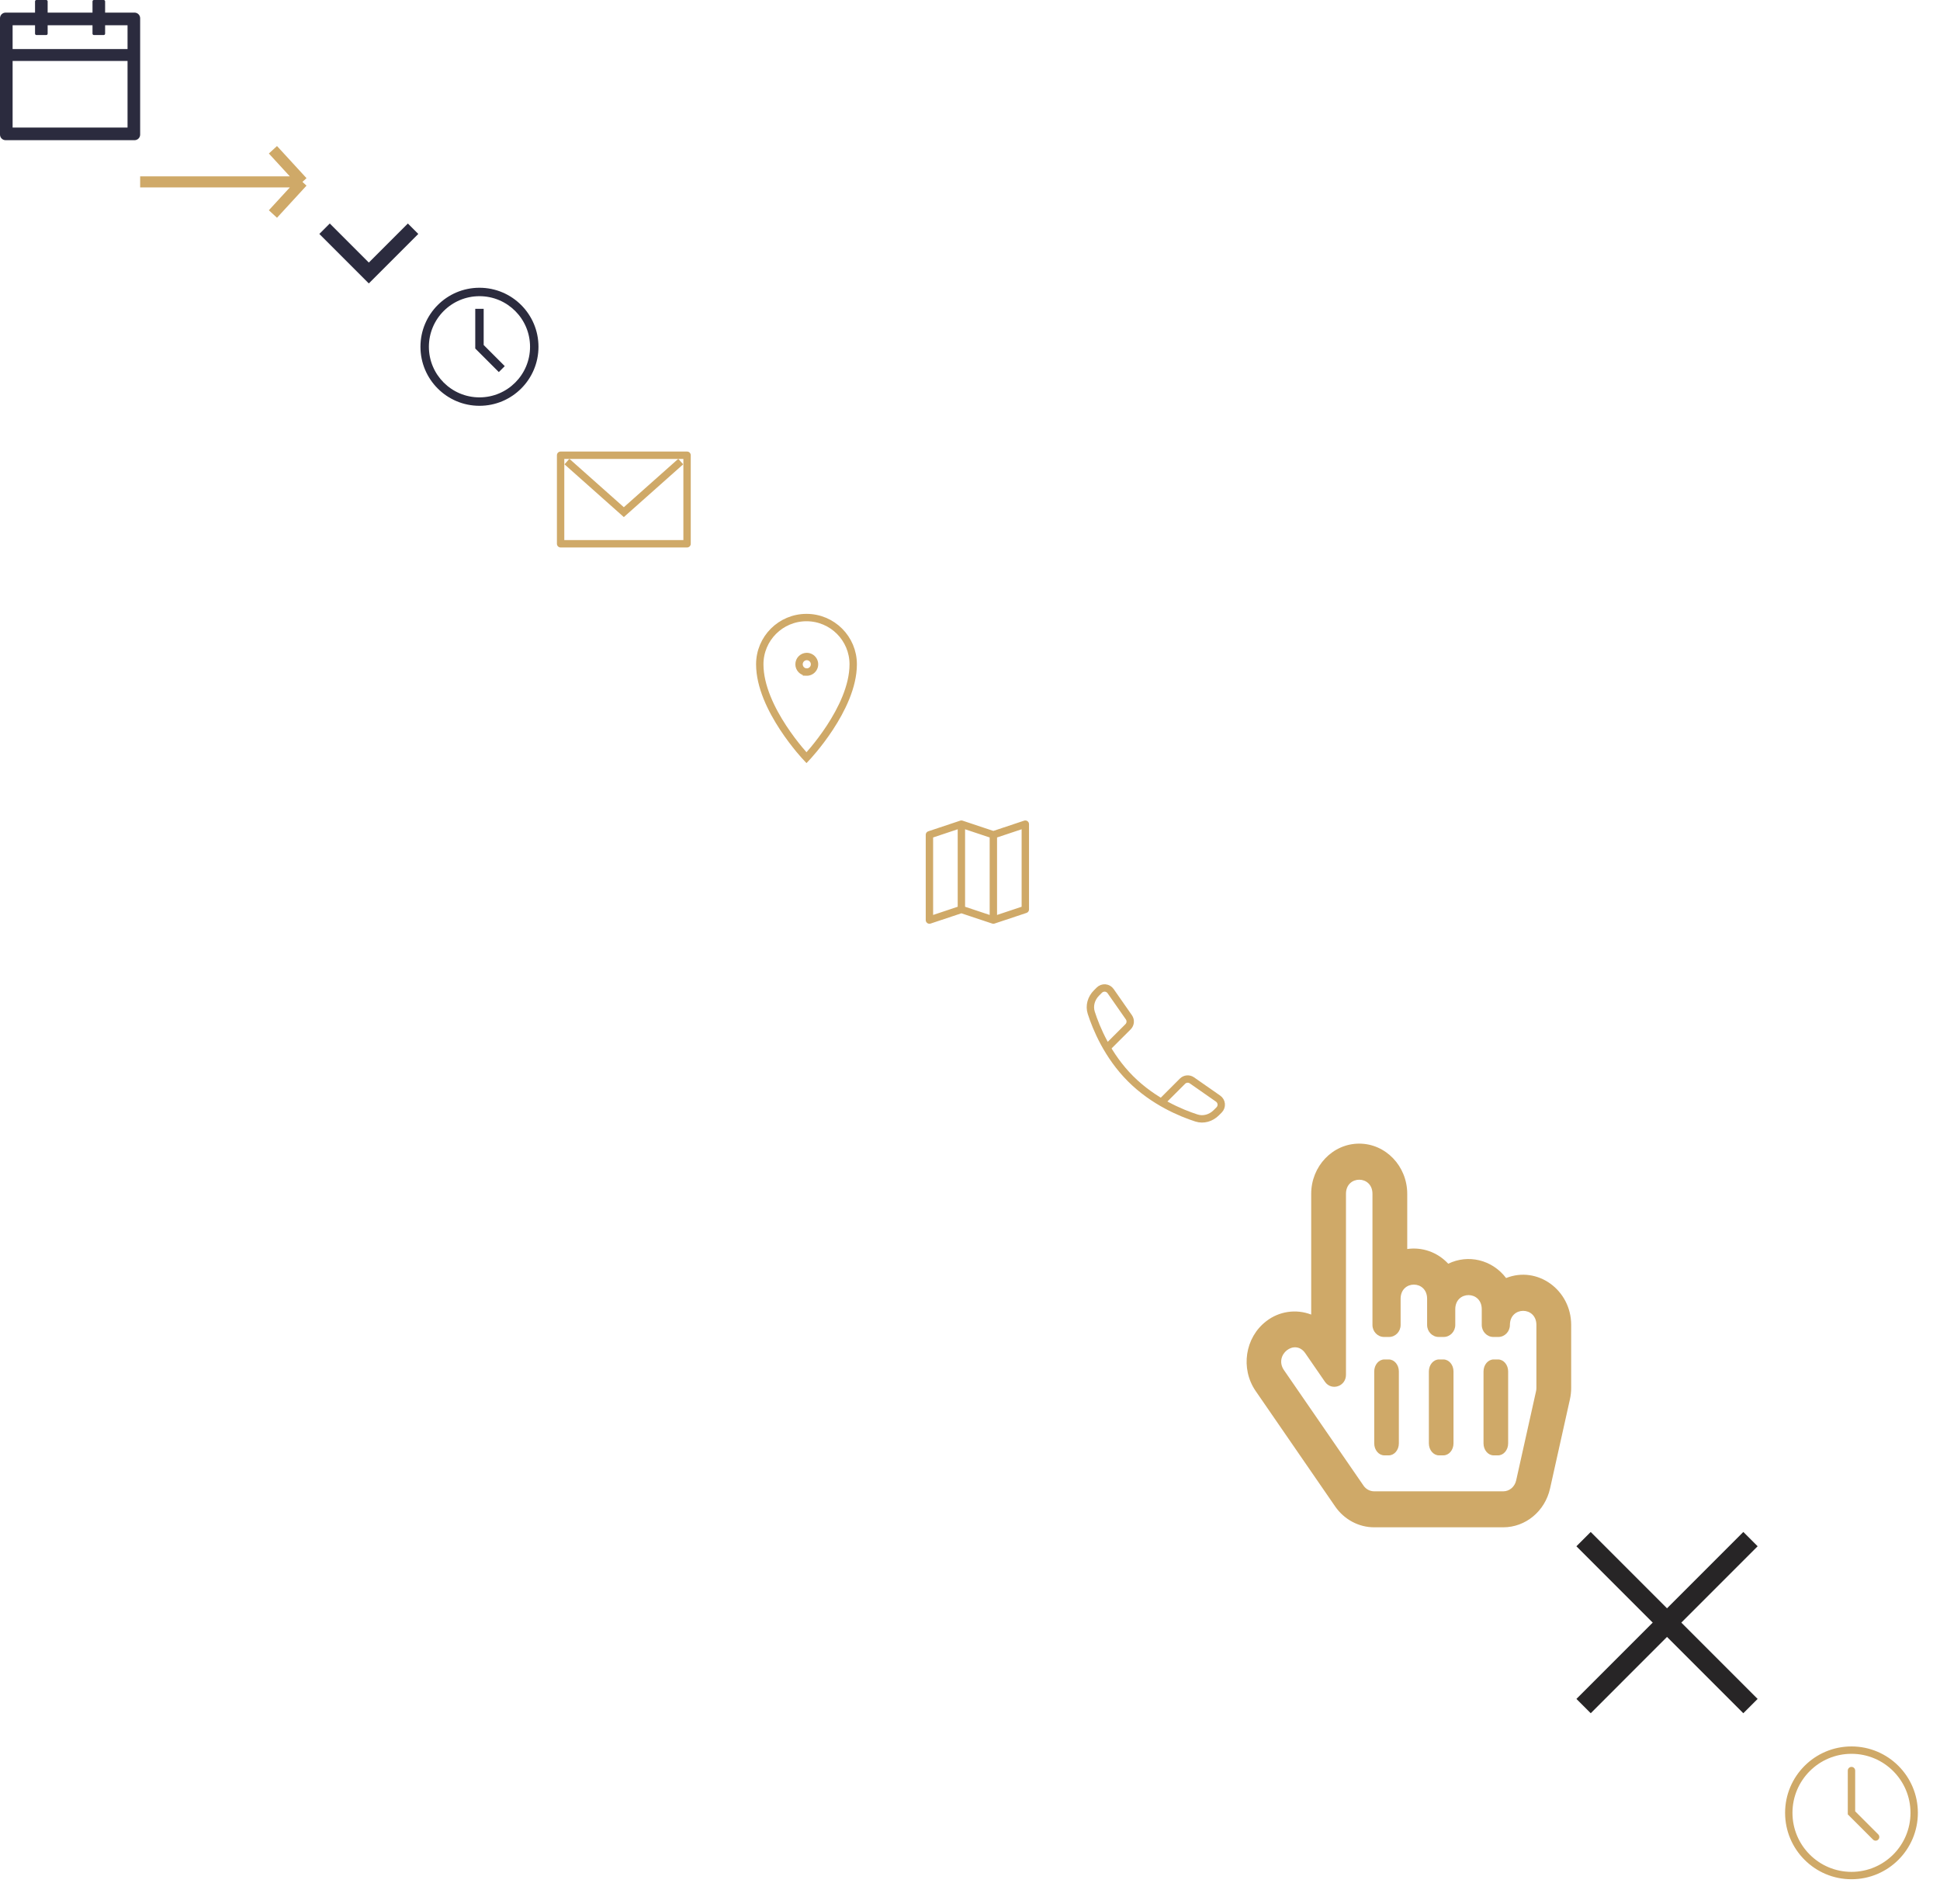
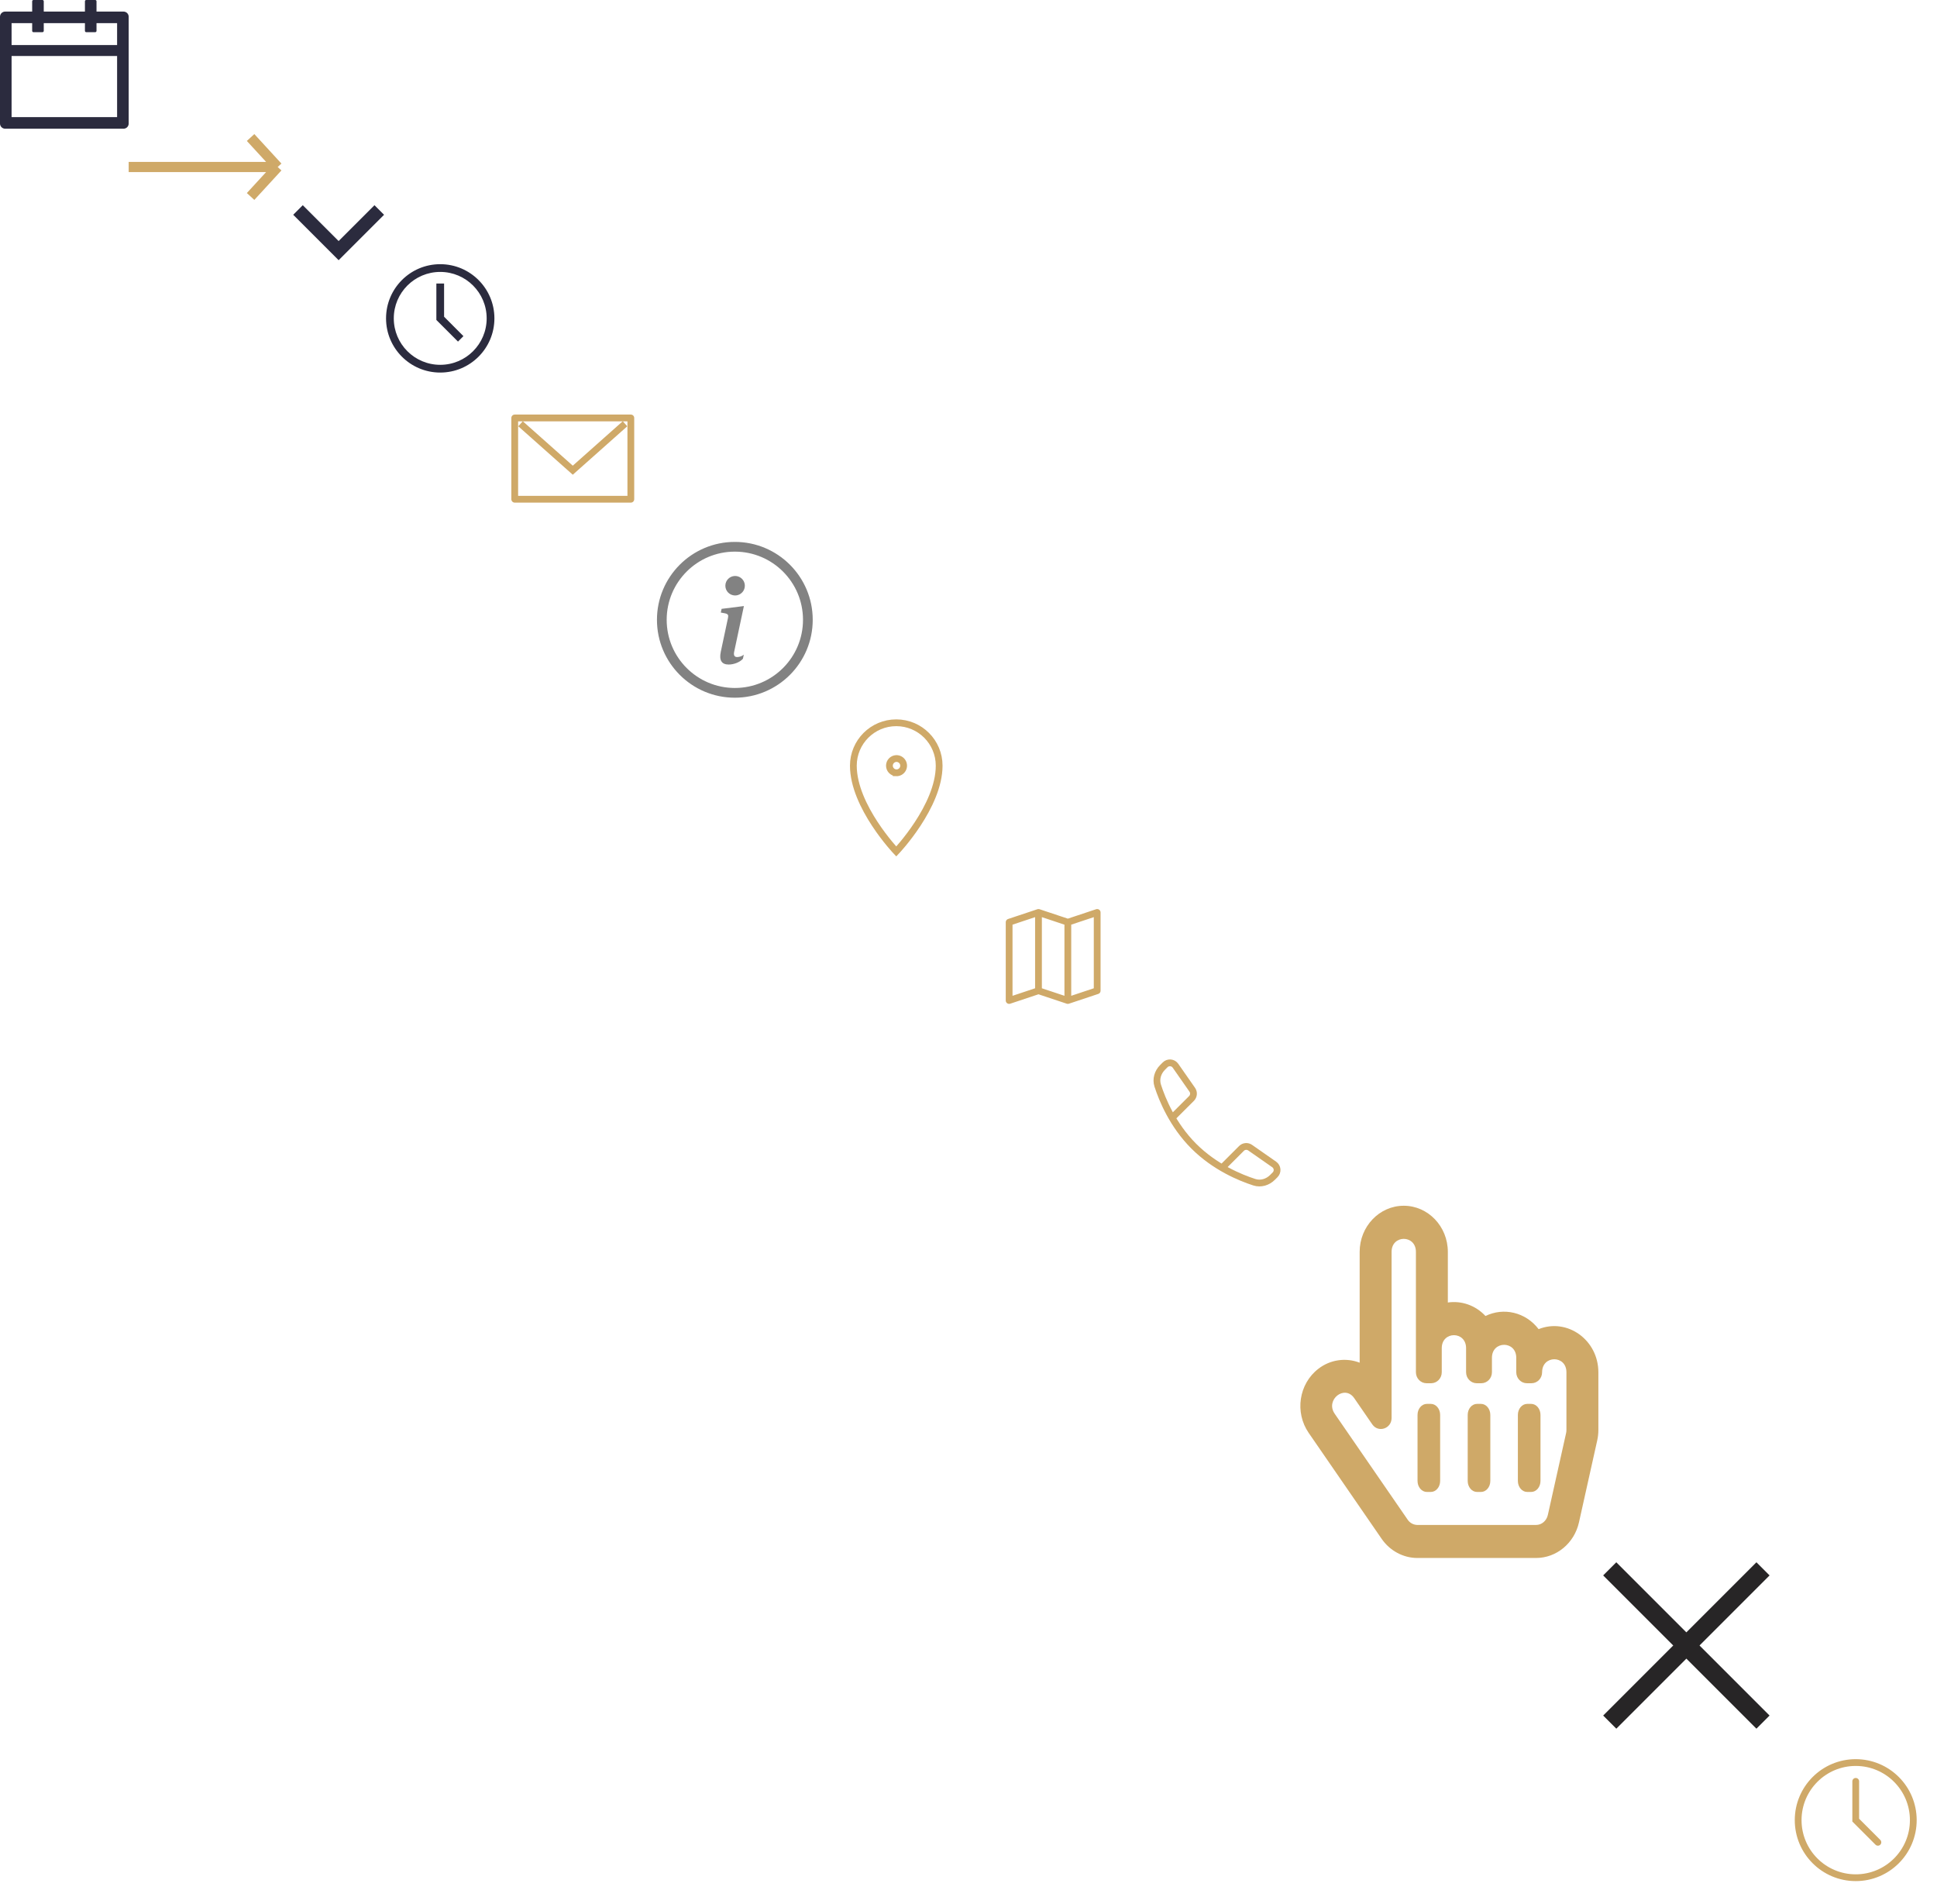
- <svg xmlns="http://www.w3.org/2000/svg" width="263" height="258" viewBox="0 0 263 258">
+ <svg xmlns="http://www.w3.org/2000/svg" width="286" height="281" viewBox="0 0 286 281">
  <svg width="19" height="19" fill="none" viewBox="0 0 19 19" id="archive">
    <path d="M18.24 1.71h-3.99V.19a.19.19 0 00-.19-.19h-1.33a.19.19 0 00-.19.19v1.52H6.46V.19A.19.19 0 006.27 0H4.94a.19.19 0 00-.19.19v1.52H.76a.76.76 0 00-.76.76v15.77c0 .42.34.76.76.76h17.48c.42 0 .76-.34.76-.76V2.47a.76.76 0 00-.76-.76zm-.95 15.58H1.71V8.265h15.58v9.025zM1.71 6.65V3.42h3.04v1.14c0 .105.085.19.19.19h1.33a.19.19 0 00.19-.19V3.42h6.08v1.14c0 .105.086.19.19.19h1.33a.19.19 0 00.19-.19V3.42h3.04v3.23H1.71z" fill="#2B2B3E" />
  </svg>
  <svg width="24" height="11" fill="none" viewBox="0 0 24 11" id="arrow-right" x="19" y="19">
    <path d="M0 5.653h22m0 0L18 1.3m4 4.353l-4 4.353" stroke="#CFA968" stroke-width="1.5" />
  </svg>
  <svg width="14" height="9" fill="none" viewBox="0 0 14 9" id="carret-down" x="43" y="30">
    <path d="M1 1l6 6 6-6" stroke="#2B2B3E" stroke-width="2" />
  </svg>
  <svg width="16" height="16" fill="none" viewBox="0 0 16 16" id="clocks" x="57" y="39">
    <path d="M8 16A8 8 0 118 0a8 8 0 010 16zM8 1.143a6.857 6.857 0 100 13.714A6.857 6.857 0 008 1.143z" fill="#2B2B3E" />
    <path d="M10.623 11.428L7.429 8.235V2.857H8.57V7.76l2.857 2.863-.805.806z" fill="#2B2B3E" />
  </svg>
  <svg width="24" height="25" fill="none" viewBox="0 0 24 25" id="email" x="73" y="55">
    <path d="M3.857 7.557l7.714 6.857 7.715-6.857" stroke="#CFA968" />
    <path stroke="#CFA968" stroke-linecap="round" stroke-linejoin="round" d="M3 6.7h17.143v12H3z" />
  </svg>
-   <svg width="24" height="25" fill="none" viewBox="0 0 24 25" id="location" x="97" y="80">
+   <svg width="23" height="23" fill="none" viewBox="0 0 23 23" id="info" x="97" y="80">
+     <path fill-rule="evenodd" clip-rule="evenodd" d="M11.5 21.563a10.063 10.063 0 100-20.127 10.063 10.063 0 000 20.127zm0 1.437a11.5 11.5 0 100-23 11.5 11.5 0 000 23z" fill="#828282" />
+     <path d="M12.837 9.47l-3.292.413-.118.546.647.12c.423.1.506.252.414.674l-1.06 4.985c-.28 1.29.15 1.896 1.16 1.896.784 0 1.694-.362 2.107-.86l.126-.598c-.287.253-.707.354-.986.354-.395 0-.54-.278-.437-.766l1.439-6.764zM11.5 7.906a1.438 1.438 0 100-2.875 1.438 1.438 0 000 2.875z" fill="#828282" />
+   </svg>
+   <svg width="24" height="25" fill="none" viewBox="0 0 24 25" id="location" x="120" y="103">
    <path clip-rule="evenodd" d="M12.334 22.7s6.333-6.65 6.333-12.667a6.333 6.333 0 10-12.667 0C6 16.05 12.334 22.7 12.334 22.7z" stroke="#CFA968" />
    <path clip-rule="evenodd" d="M12.334 11.089a1.056 1.056 0 100-2.111 1.056 1.056 0 000 2.11z" stroke="#CFA968" />
  </svg>
-   <svg width="24" height="25" fill="none" viewBox="0 0 24 25" id="map" x="121" y="105">
+   <svg width="24" height="25" fill="none" viewBox="0 0 24 25" id="map" x="144" y="128">
    <path clip-rule="evenodd" d="M5 8.144L9.333 6.7v11.556L5 19.7V8.144zm8.667 0L18 6.7v11.556L13.667 19.7V8.144zm0 0L9.333 6.7v11.556l4.334 1.444V8.144z" stroke="#CFA968" stroke-linejoin="round" />
  </svg>
-   <svg width="24" height="25" fill="none" viewBox="0 0 24 25" id="phone" x="145" y="130">
+   <svg width="24" height="25" fill="none" viewBox="0 0 24 25" id="phone" x="168" y="153">
    <path d="M12.74 19.104l2.565-2.565a1 1 0 011.28-.113l3.55 2.476a1 1 0 01.135 1.528l-.386.386c-.71.71-1.73 1.018-2.685.71-2.065-.665-5.822-2.208-8.937-5.323-3.115-3.115-4.659-6.872-5.323-8.937-.308-.956 0-1.975.71-2.685l.386-.387a1 1 0 011.527.135L8.04 7.88a1 1 0 01-.113 1.28L5.36 11.723" stroke="#CFA968" stroke-linecap="round" />
  </svg>
-   <svg width="44" height="52" fill="none" viewBox="0 0 44 52" id="pointer" x="169" y="155">
+   <svg width="44" height="52" fill="none" viewBox="0 0 44 52" id="pointer" x="192" y="178">
    <path d="M35.178 18.216c-1.914-2.515-5.173-3.244-7.844-1.94-1.486-1.592-3.554-2.283-5.559-1.993V6.805c0-3.752-2.92-6.805-6.51-6.805s-6.51 3.053-6.51 6.805v16.364a6.256 6.256 0 00-6.097.901c-2.884 2.214-3.516 6.433-1.43 9.461l10.774 15.641c1.22 1.77 3.196 2.828 5.283 2.828h17.51c3.026 0 5.655-2.184 6.341-5.26l2.694-12.086c.113-.507.17-1.025.17-1.545v-8.53c0-4.758-4.58-8.052-8.822-6.363zM7.954 28.407l2.664 3.868c.883 1.283 2.851.639 2.851-.943V6.805c0-2.551 3.592-2.555 3.592 0v17.773c0 .898.703 1.625 1.571 1.625h.674c.868 0 1.571-.727 1.571-1.625v-3.554c0-2.552 3.592-2.556 3.592 0v3.554c0 .898.704 1.625 1.572 1.625h.673c.868 0 1.572-.727 1.572-1.625v-2.133c0-2.55 3.591-2.555 3.591 0v2.133c0 .898.704 1.625 1.572 1.625h.673c.868 0 1.572-.727 1.572-1.625 0-2.551 3.591-2.555 3.591 0v8.531c0 .152-.016.303-.049.45l-2.694 12.086c-.194.871-.912 1.48-1.746 1.48h-17.51a1.766 1.766 0 01-1.444-.782L5.067 30.703c-1.415-2.054 1.472-4.349 2.887-2.296zm9.346 12.22v-9.75c0-.898.615-1.626 1.375-1.626h.589c.76 0 1.375.728 1.375 1.625v9.75c0 .898-.616 1.625-1.375 1.625h-.59c-.759 0-1.374-.727-1.374-1.625zm7.408 0v-9.75c0-.898.615-1.626 1.375-1.626h.589c.76 0 1.375.728 1.375 1.625v9.75c0 .898-.616 1.625-1.375 1.625h-.59c-.759 0-1.374-.727-1.374-1.625zm7.408 0v-9.75c0-.898.615-1.626 1.375-1.626h.59c.759 0 1.374.728 1.374 1.625v9.75c0 .898-.615 1.625-1.375 1.625h-.59c-.759 0-1.374-.727-1.374-1.625z" fill="#CFA968" />
  </svg>
-   <svg width="26" height="26" fill="none" viewBox="0 0 26 26" id="popup-close" x="213" y="207">
+   <svg width="26" height="26" fill="none" viewBox="0 0 26 26" id="popup-close" x="236" y="230">
    <path d="M25.276 23.26L2.648.633l-1.94 1.94L23.337 25.2l1.94-1.94z" fill="#272526" />
    <path d="M23.338.632L.711 23.26l1.94 1.94L25.278 2.572l-1.94-1.94z" fill="#272526" />
  </svg>
-   <svg width="24" height="25" fill="none" viewBox="0 0 24 25" id="time" x="239" y="233">
+   <svg width="24" height="25" fill="none" viewBox="0 0 24 25" id="time" x="262" y="256">
    <path d="M20.5 12.7a8.5 8.5 0 11-17 0 8.5 8.5 0 0117 0z" stroke="#CFA968" />
    <path d="M12 6.973V12.7l3.273 3.273" stroke="#CFA968" stroke-linecap="round" />
  </svg>
</svg>
